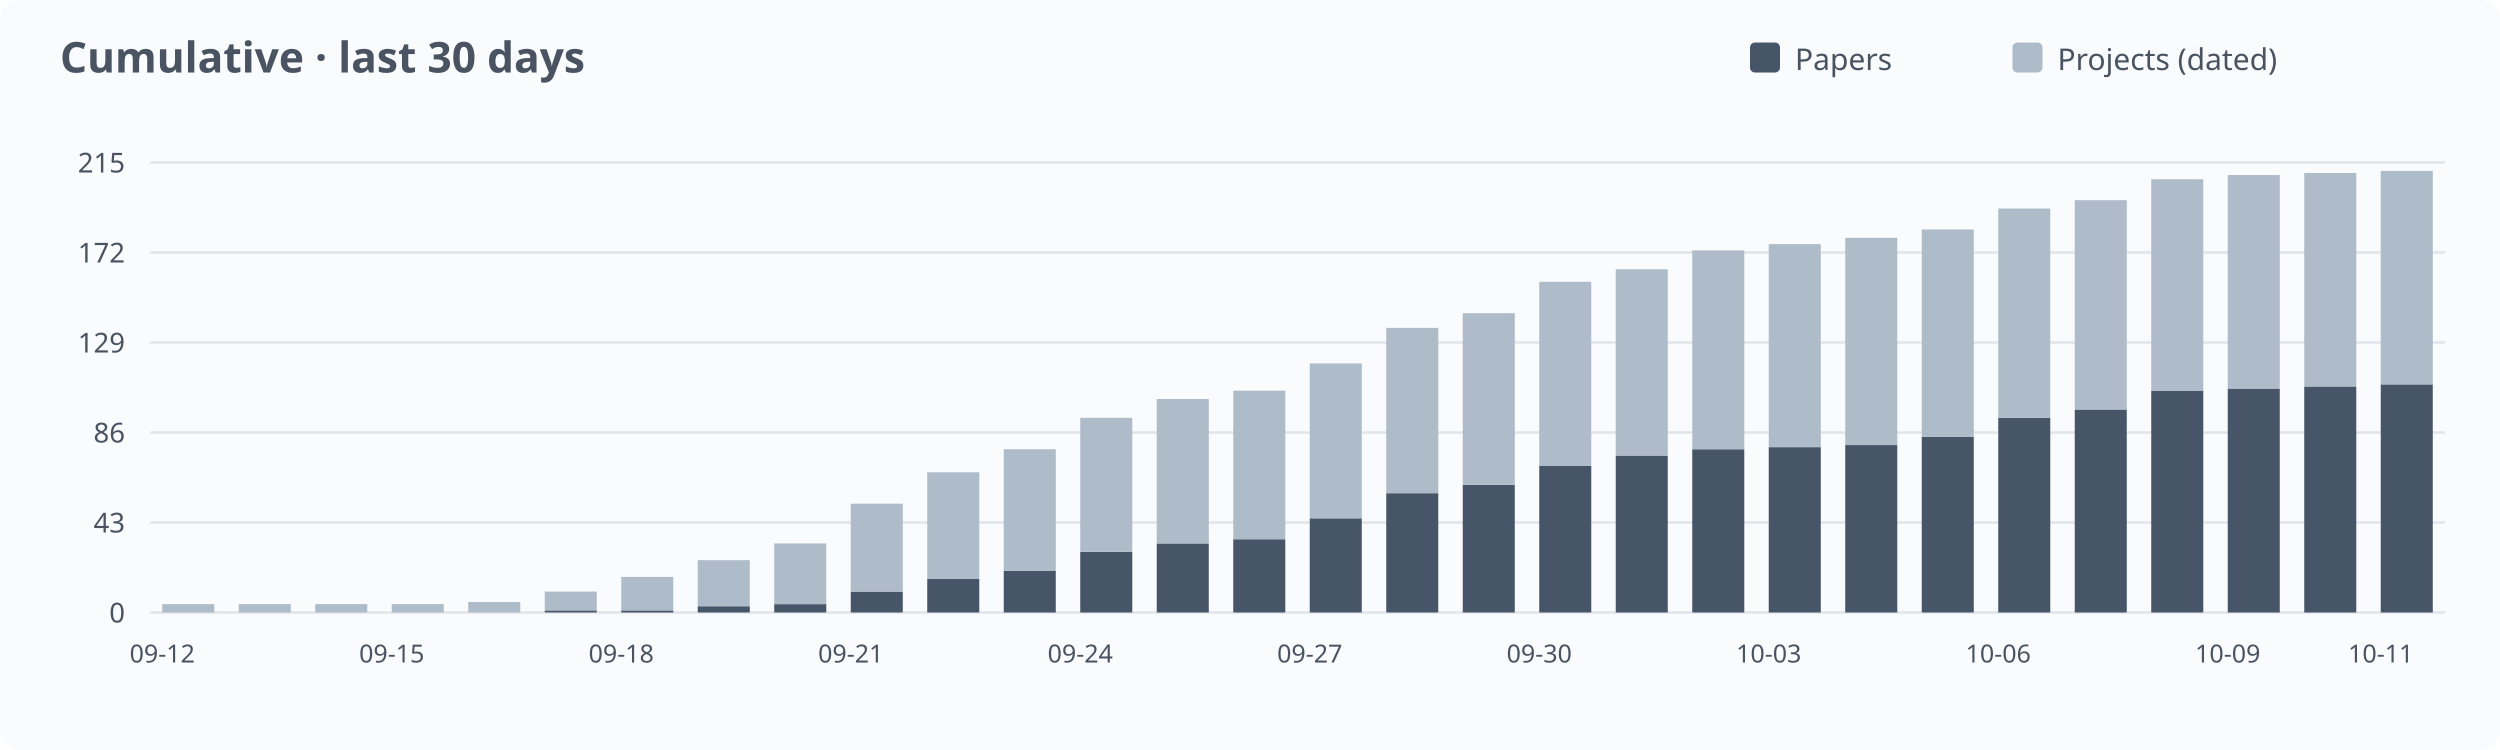
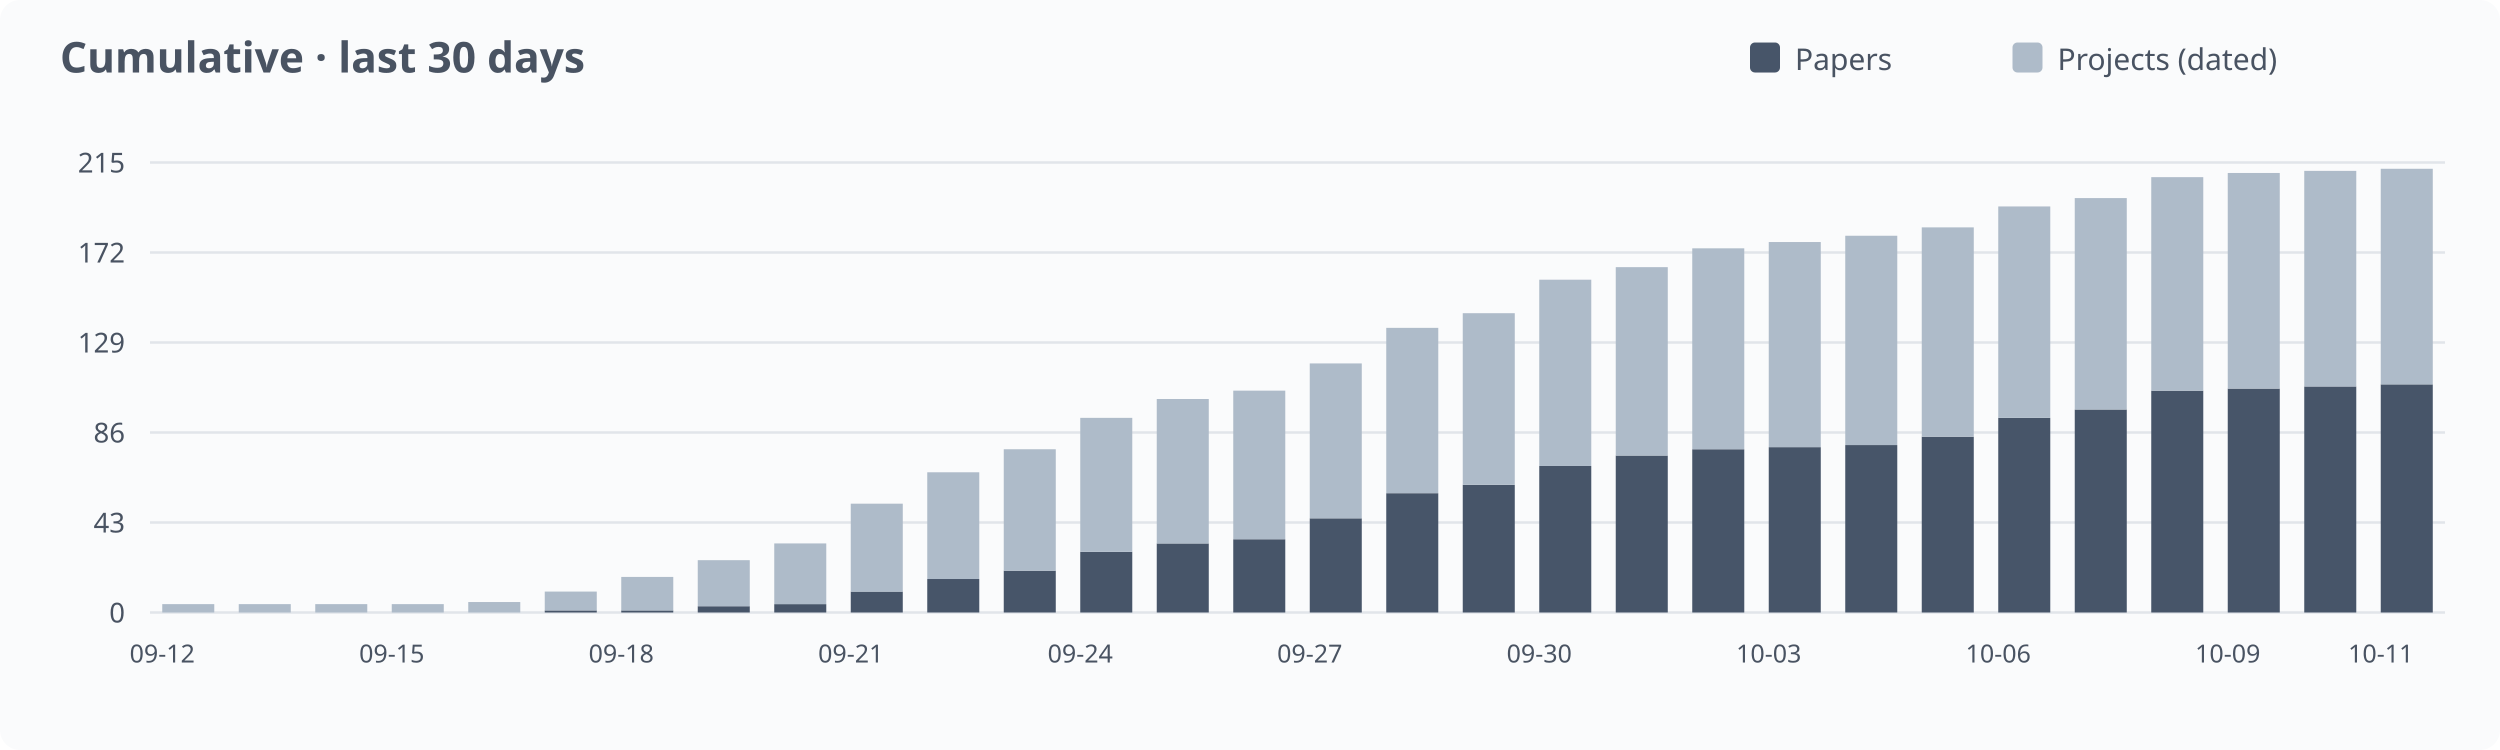
<svg xmlns="http://www.w3.org/2000/svg" width="1000" height="300" viewBox="0 0 1000 300" role="img" aria-labelledby="title desc">
  <rect width="100%" height="100%" rx="8" fill="#fafbfc" />
  <g font-family="system-ui,sans-serif" fill="#495362">
    <text x="24" y="29" font-size="17" font-weight="600">Cumulative · last 30 days</text>
    <rect x="700" y="17" width="12" height="12" rx="2" fill="#475569" />
    <text x="718" y="28" font-size="12">Papers</text>
    <rect x="805" y="17" width="12" height="12" rx="2" fill="#aebbc9" />
    <text x="823" y="28" font-size="12">Projects (dated)</text>
    <path d="M60 245.0H978" stroke="#e1e5ea" />
    <text x="50" y="249.0" text-anchor="end" font-size="11">0</text>
    <path d="M60 209.0H978" stroke="#e1e5ea" />
    <text x="50" y="213.0" text-anchor="end" font-size="11">43</text>
    <path d="M60 173.0H978" stroke="#e1e5ea" />
    <text x="50" y="177.0" text-anchor="end" font-size="11">86</text>
    <path d="M60 137.0H978" stroke="#e1e5ea" />
    <text x="50" y="141.0" text-anchor="end" font-size="11">129</text>
    <path d="M60 101.0H978" stroke="#e1e5ea" />
    <text x="50" y="105.0" text-anchor="end" font-size="11">172</text>
    <path d="M60 65.0H978" stroke="#e1e5ea" />
    <text x="50" y="69.0" text-anchor="end" font-size="11">215</text>
    <rect x="64.90" y="245.00" width="20.81" height="0.00" fill="#475569" />
    <rect x="64.90" y="241.65" width="20.81" height="3.35" fill="#aebbc9" />
    <text x="64.90" y="265" text-anchor="middle" font-size="10">09-12</text>
    <rect x="95.50" y="245.00" width="20.81" height="0.00" fill="#475569" />
    <rect x="95.50" y="241.65" width="20.81" height="3.35" fill="#aebbc9" />
    <rect x="126.10" y="245.00" width="20.81" height="0.00" fill="#475569" />
    <rect x="126.10" y="241.65" width="20.81" height="3.35" fill="#aebbc9" />
    <rect x="156.70" y="245.00" width="20.81" height="0.00" fill="#475569" />
    <rect x="156.70" y="241.65" width="20.81" height="3.35" fill="#aebbc9" />
    <text x="156.70" y="265" text-anchor="middle" font-size="10">09-15</text>
    <rect x="187.30" y="245.00" width="20.81" height="0.00" fill="#475569" />
    <rect x="187.30" y="240.81" width="20.81" height="4.19" fill="#aebbc9" />
    <rect x="217.90" y="244.16" width="20.81" height="0.84" fill="#475569" />
    <rect x="217.90" y="236.63" width="20.81" height="7.53" fill="#aebbc9" />
    <rect x="248.50" y="244.16" width="20.81" height="0.84" fill="#475569" />
    <rect x="248.50" y="230.77" width="20.81" height="13.40" fill="#aebbc9" />
    <text x="248.50" y="265" text-anchor="middle" font-size="10">09-18</text>
    <rect x="279.10" y="242.49" width="20.81" height="2.51" fill="#475569" />
    <rect x="279.10" y="224.07" width="20.81" height="18.42" fill="#aebbc9" />
    <rect x="309.70" y="241.65" width="20.81" height="3.35" fill="#475569" />
    <rect x="309.70" y="217.37" width="20.81" height="24.28" fill="#aebbc9" />
    <rect x="340.30" y="236.63" width="20.81" height="8.37" fill="#475569" />
    <rect x="340.30" y="201.47" width="20.81" height="35.16" fill="#aebbc9" />
    <text x="340.30" y="265" text-anchor="middle" font-size="10">09-21</text>
    <rect x="370.90" y="231.60" width="20.81" height="13.40" fill="#475569" />
    <rect x="370.90" y="188.91" width="20.81" height="42.70" fill="#aebbc9" />
    <rect x="401.50" y="228.26" width="20.81" height="16.74" fill="#475569" />
    <rect x="401.50" y="179.70" width="20.81" height="48.56" fill="#aebbc9" />
    <rect x="432.10" y="220.72" width="20.81" height="24.28" fill="#475569" />
    <rect x="432.10" y="167.14" width="20.81" height="53.58" fill="#aebbc9" />
    <text x="432.10" y="265" text-anchor="middle" font-size="10">09-24</text>
    <rect x="462.70" y="217.37" width="20.81" height="27.63" fill="#475569" />
    <rect x="462.70" y="159.60" width="20.81" height="57.77" fill="#aebbc9" />
    <rect x="493.30" y="215.70" width="20.81" height="29.30" fill="#475569" />
    <rect x="493.30" y="156.26" width="20.81" height="59.44" fill="#aebbc9" />
    <rect x="523.90" y="207.33" width="20.81" height="37.67" fill="#475569" />
    <rect x="523.90" y="145.37" width="20.81" height="61.95" fill="#aebbc9" />
    <text x="523.90" y="265" text-anchor="middle" font-size="10">09-27</text>
    <rect x="554.50" y="197.28" width="20.81" height="47.72" fill="#475569" />
    <rect x="554.50" y="131.14" width="20.81" height="66.14" fill="#aebbc9" />
    <rect x="585.10" y="193.93" width="20.81" height="51.07" fill="#475569" />
    <rect x="585.10" y="125.28" width="20.81" height="68.65" fill="#aebbc9" />
    <rect x="615.70" y="186.40" width="20.81" height="58.60" fill="#475569" />
-     <rect x="615.70" y="112.72" width="20.81" height="73.67" fill="#aebbc9" />
+     <rect x="615.70" y="111.88" width="20.81" height="74.51" fill="#aebbc9" />
    <text x="615.70" y="265" text-anchor="middle" font-size="10">09-30</text>
    <rect x="646.30" y="182.21" width="20.81" height="62.79" fill="#475569" />
-     <rect x="646.30" y="107.70" width="20.81" height="74.51" fill="#aebbc9" />
+     <rect x="646.30" y="106.86" width="20.81" height="75.35" fill="#aebbc9" />
    <rect x="676.90" y="179.70" width="20.81" height="65.30" fill="#475569" />
-     <rect x="676.90" y="100.16" width="20.81" height="79.53" fill="#aebbc9" />
+     <rect x="676.90" y="99.33" width="20.81" height="80.37" fill="#aebbc9" />
    <rect x="707.50" y="178.86" width="20.81" height="66.14" fill="#475569" />
-     <rect x="707.50" y="97.65" width="20.81" height="81.21" fill="#aebbc9" />
+     <rect x="707.50" y="96.81" width="20.81" height="82.05" fill="#aebbc9" />
    <text x="707.50" y="265" text-anchor="middle" font-size="10">10-03</text>
    <rect x="738.10" y="178.02" width="20.81" height="66.98" fill="#475569" />
-     <rect x="738.10" y="95.14" width="20.81" height="82.88" fill="#aebbc9" />
+     <rect x="738.10" y="94.30" width="20.81" height="83.72" fill="#aebbc9" />
    <rect x="768.70" y="174.67" width="20.81" height="70.33" fill="#475569" />
-     <rect x="768.70" y="91.79" width="20.81" height="82.88" fill="#aebbc9" />
+     <rect x="768.70" y="90.95" width="20.81" height="83.72" fill="#aebbc9" />
    <rect x="799.30" y="167.14" width="20.81" height="77.86" fill="#475569" />
-     <rect x="799.30" y="83.42" width="20.81" height="83.72" fill="#aebbc9" />
+     <rect x="799.30" y="82.58" width="20.81" height="84.56" fill="#aebbc9" />
    <text x="799.30" y="265" text-anchor="middle" font-size="10">10-06</text>
    <rect x="829.90" y="163.79" width="20.81" height="81.21" fill="#475569" />
-     <rect x="829.90" y="80.07" width="20.81" height="83.72" fill="#aebbc9" />
+     <rect x="829.90" y="79.23" width="20.81" height="84.56" fill="#aebbc9" />
    <rect x="860.50" y="156.26" width="20.81" height="88.74" fill="#475569" />
-     <rect x="860.50" y="71.70" width="20.81" height="84.56" fill="#aebbc9" />
+     <rect x="860.50" y="70.86" width="20.81" height="85.40" fill="#aebbc9" />
    <rect x="891.10" y="155.42" width="20.81" height="89.58" fill="#475569" />
-     <rect x="891.10" y="70.02" width="20.81" height="85.40" fill="#aebbc9" />
+     <rect x="891.10" y="69.19" width="20.81" height="86.23" fill="#aebbc9" />
    <text x="891.10" y="265" text-anchor="middle" font-size="10">10-09</text>
    <rect x="921.70" y="154.58" width="20.81" height="90.42" fill="#475569" />
-     <rect x="921.70" y="69.19" width="20.81" height="85.40" fill="#aebbc9" />
+     <rect x="921.70" y="68.35" width="20.81" height="86.23" fill="#aebbc9" />
    <rect x="952.30" y="153.74" width="20.81" height="91.26" fill="#475569" />
-     <rect x="952.30" y="68.35" width="20.81" height="85.40" fill="#aebbc9" />
+     <rect x="952.30" y="67.51" width="20.81" height="86.23" fill="#aebbc9" />
    <text x="952.30" y="265" text-anchor="middle" font-size="10">10-11</text>
  </g>
</svg>
